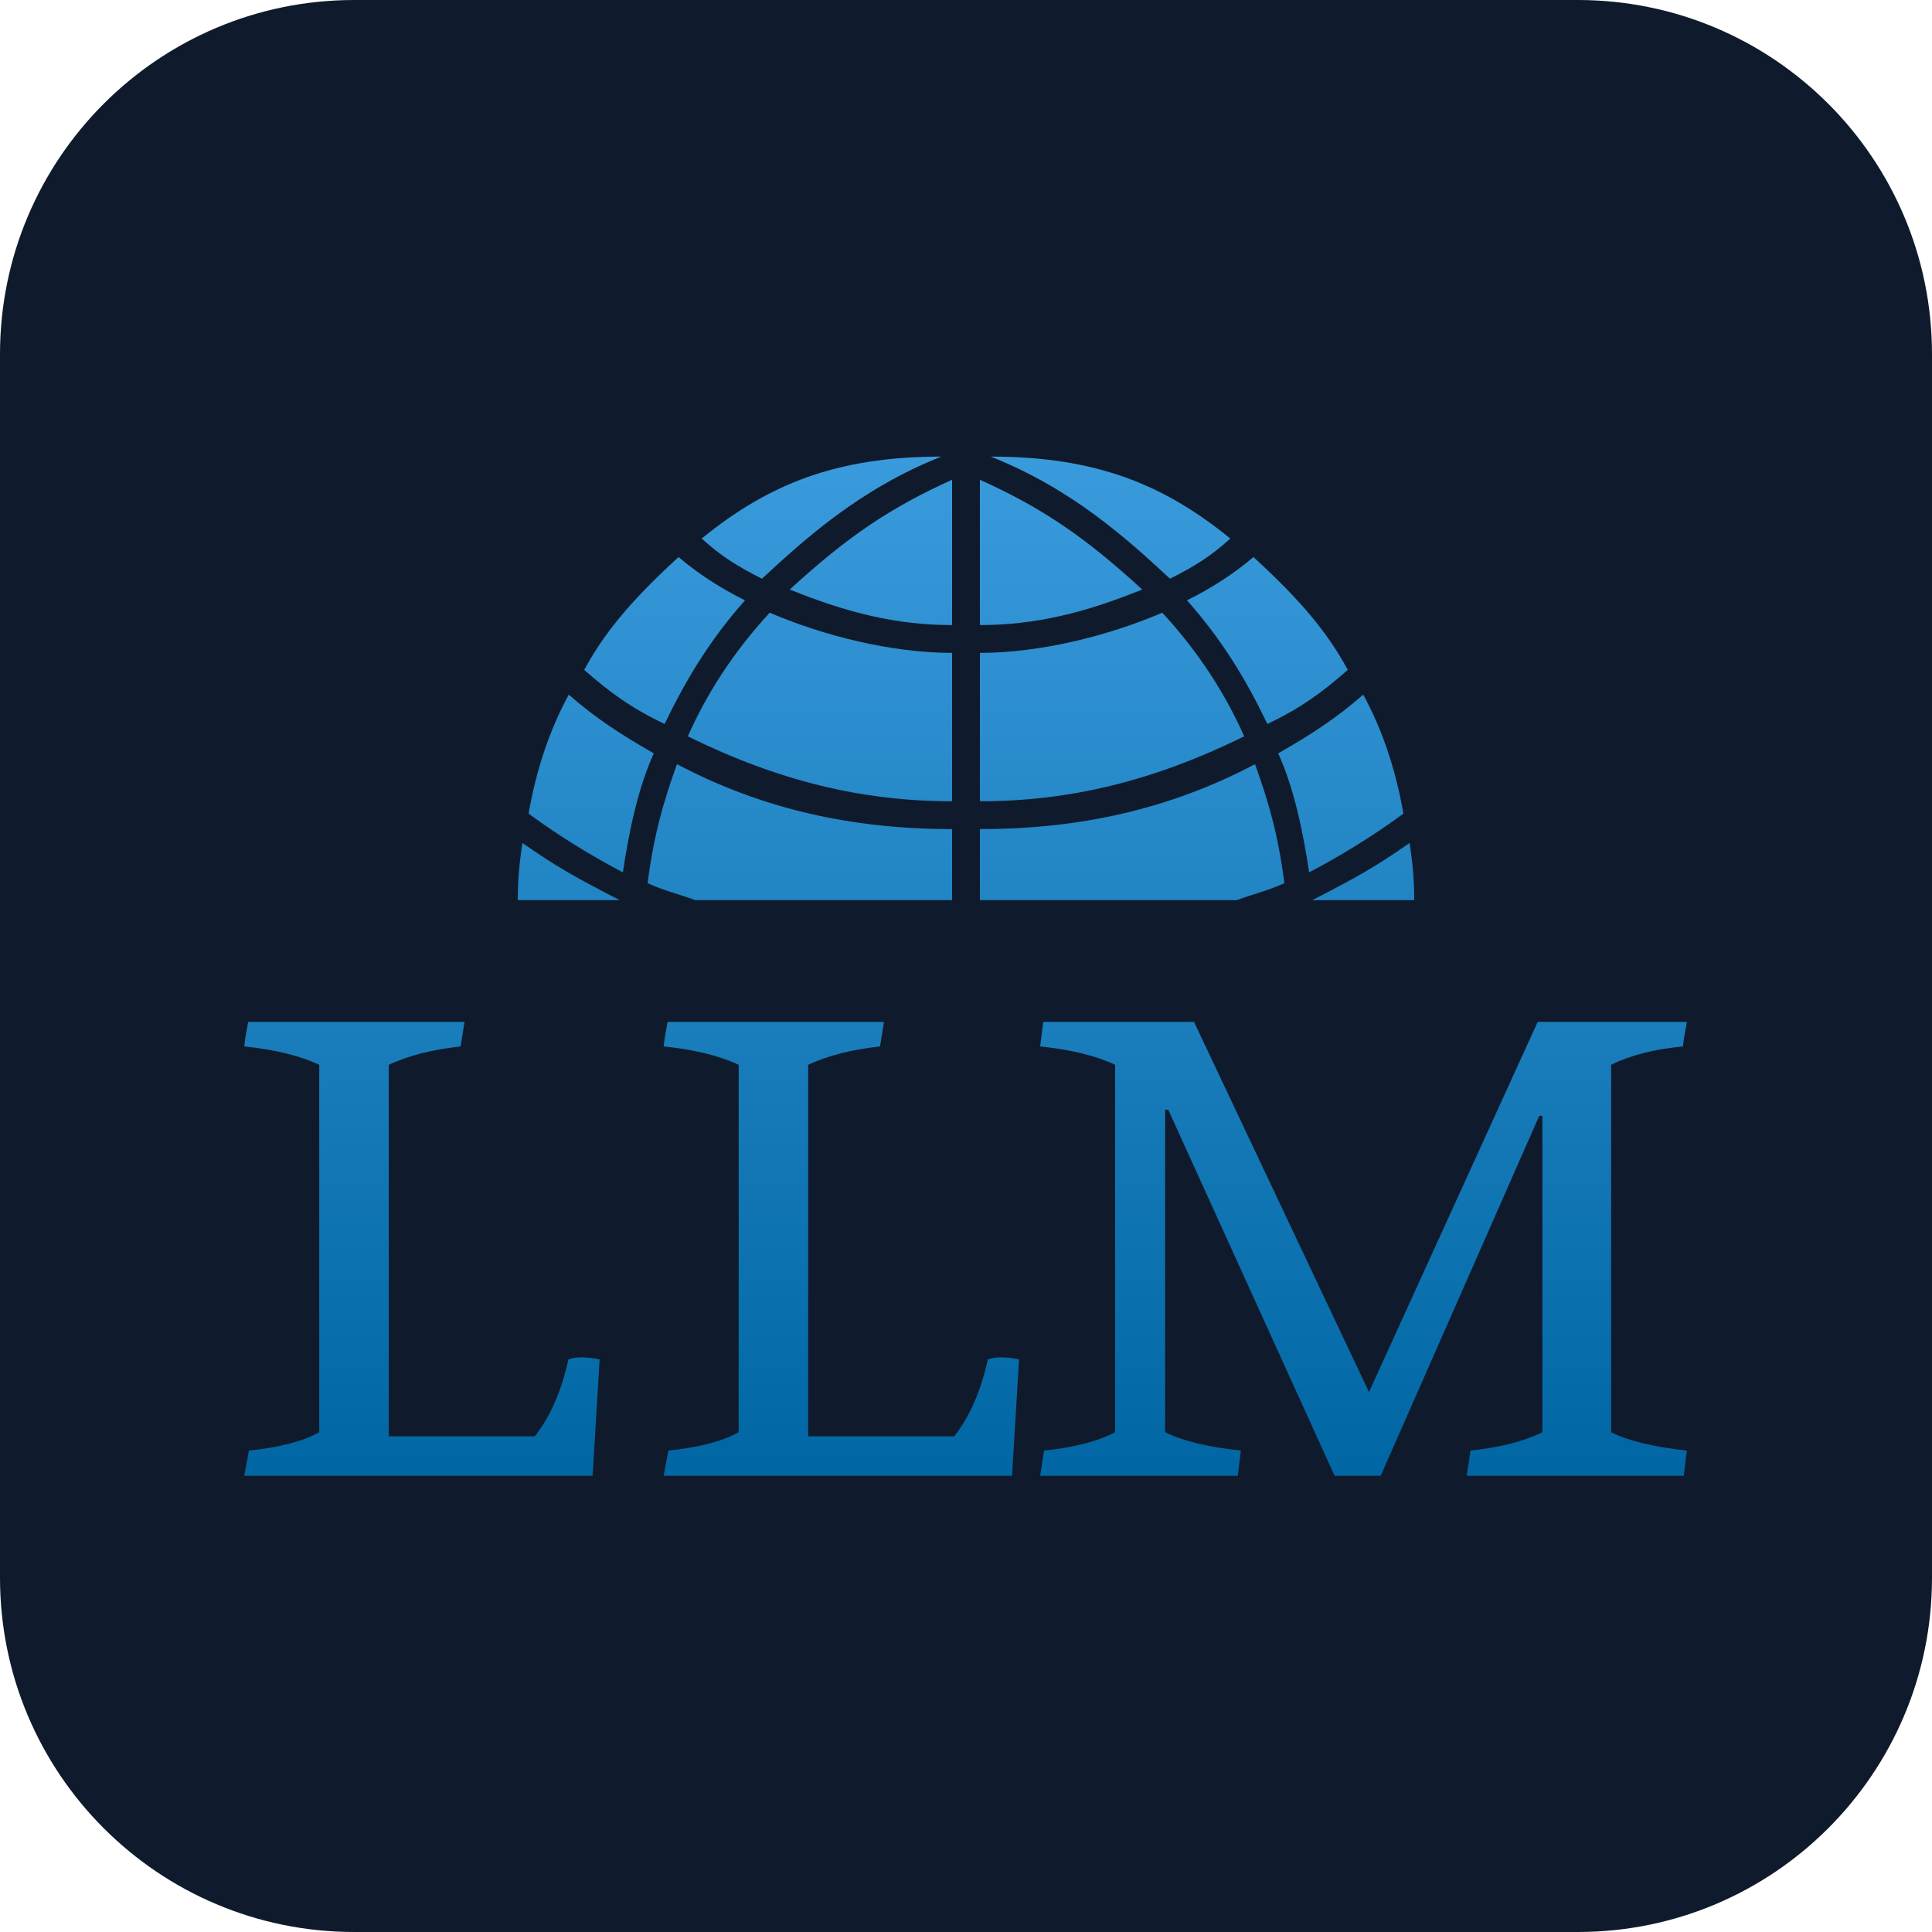
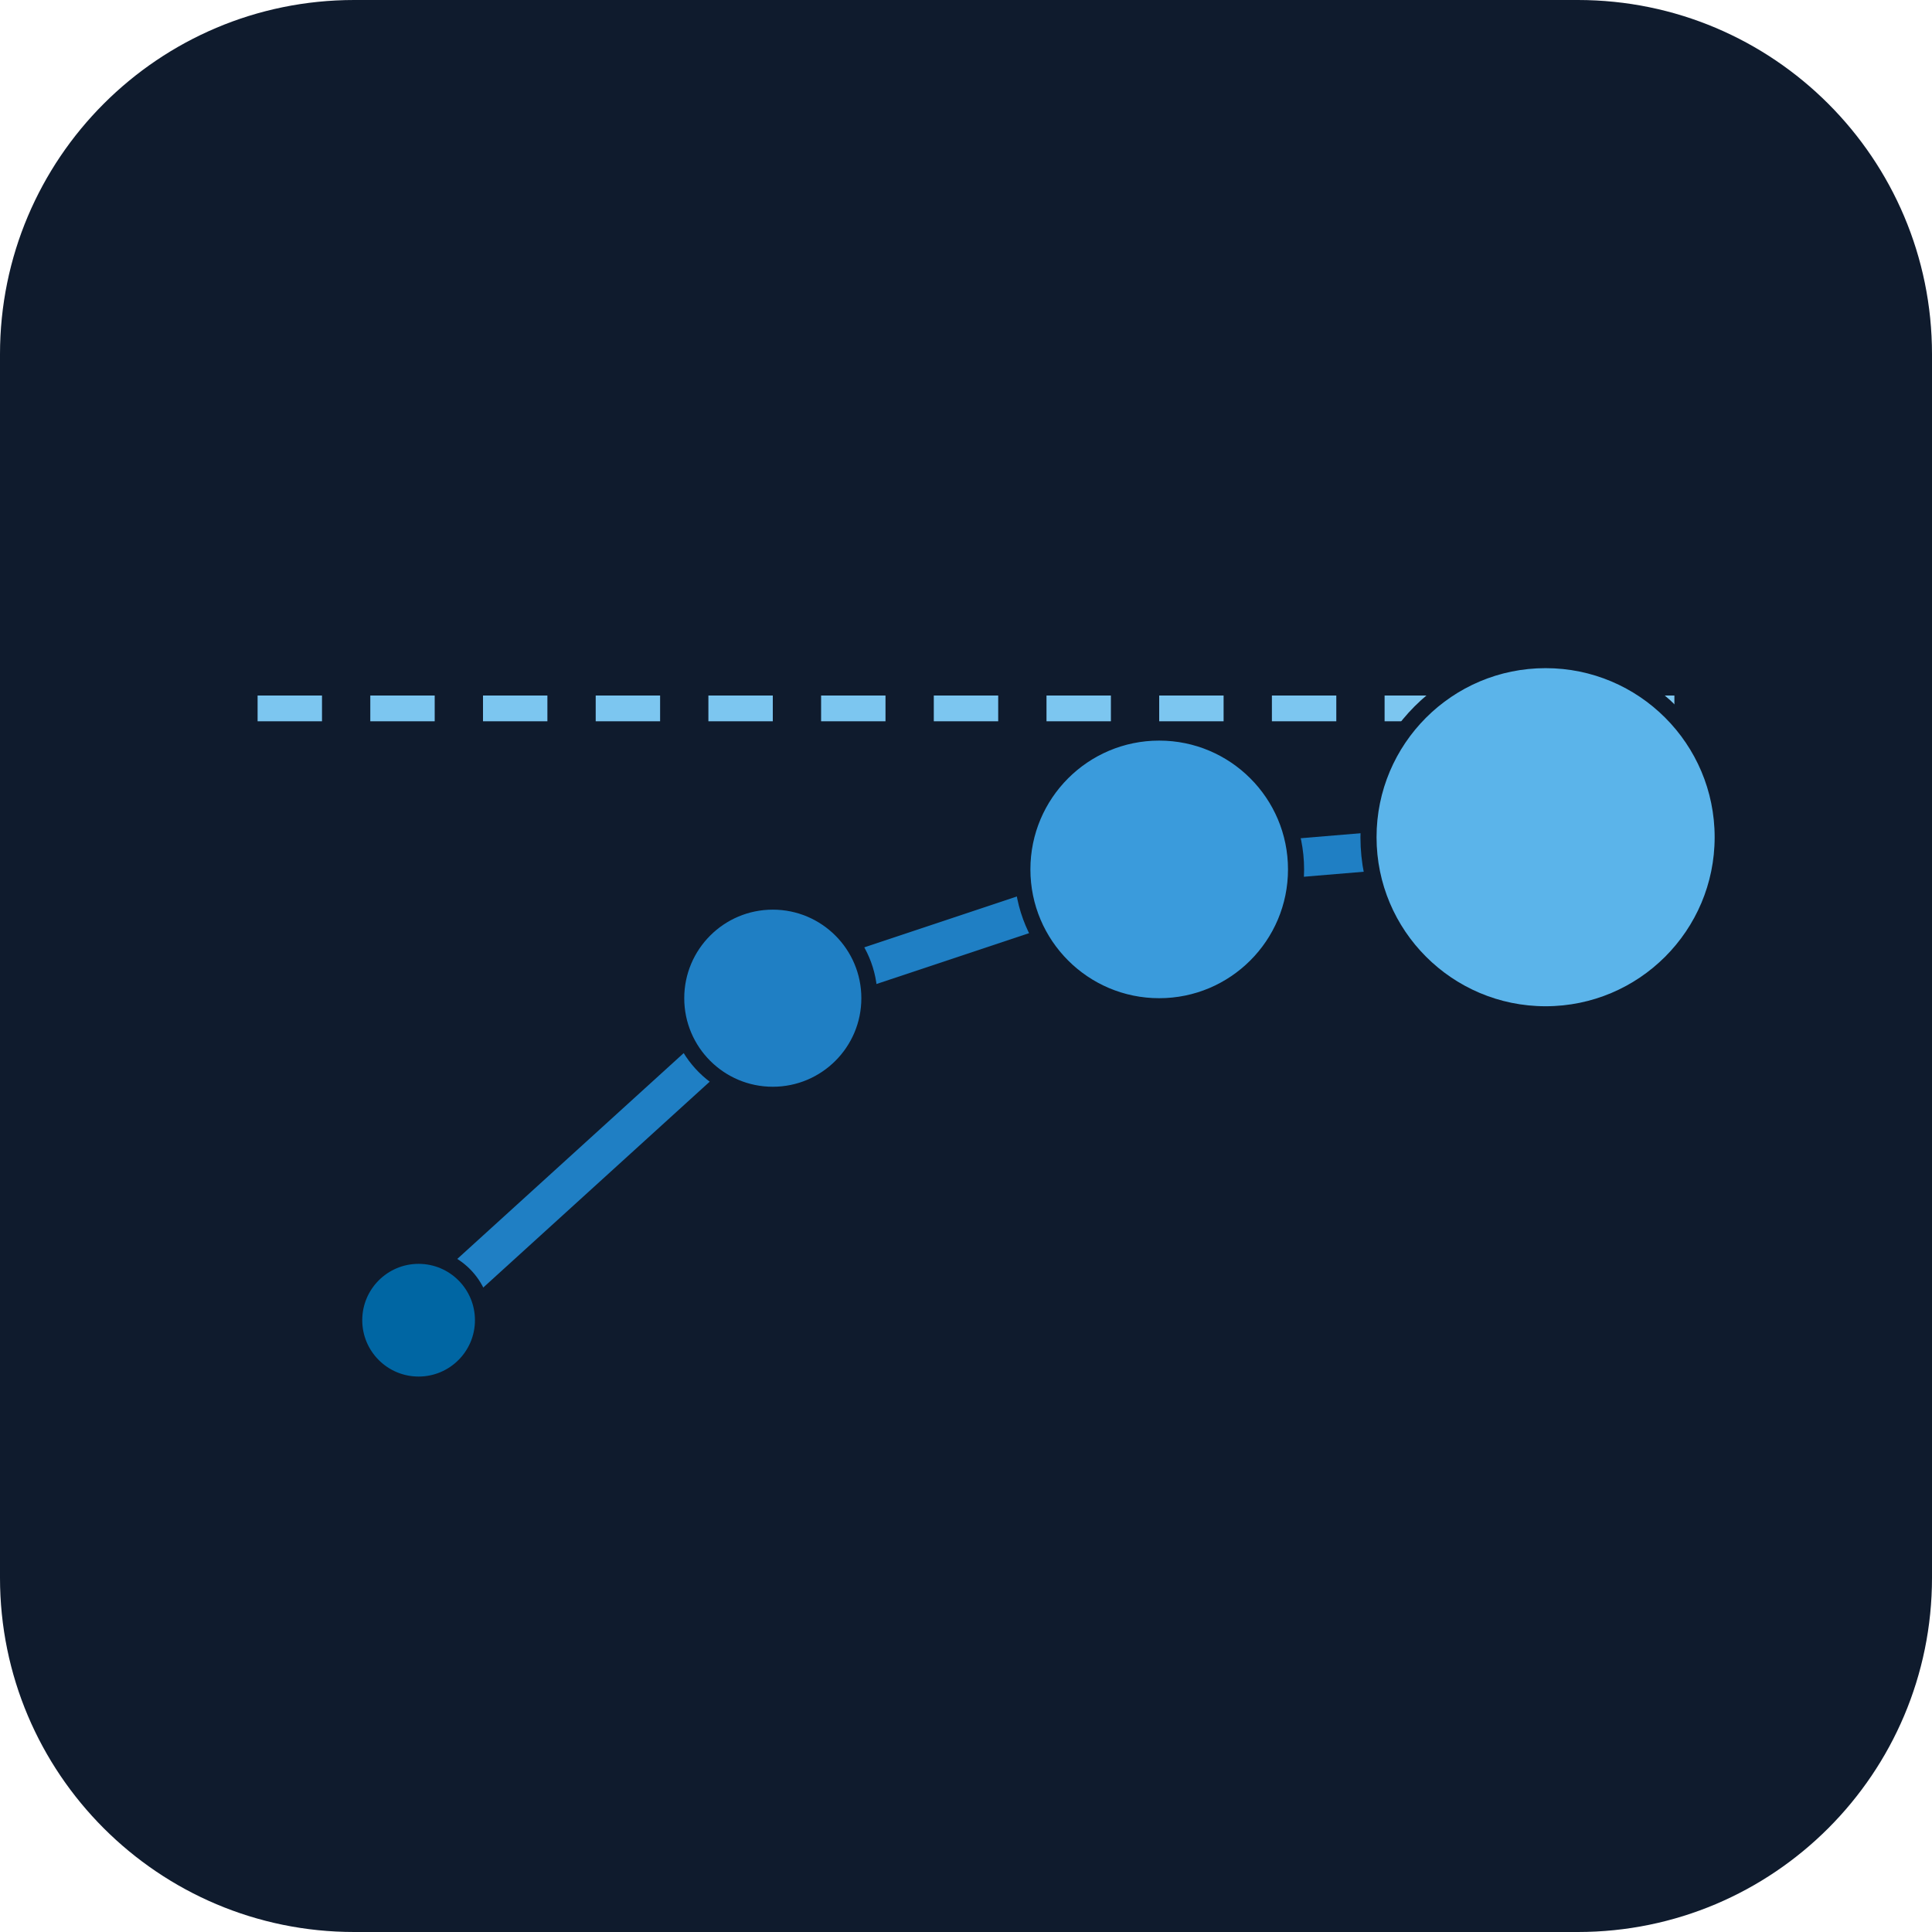
<svg xmlns="http://www.w3.org/2000/svg" viewBox="0 0 120 120" width="120" height="120" role="img">
-   <defs>
-     <linearGradient id="llmGrad" gradientUnits="userSpaceOnUse" x1="0" y1="35" x2="0" y2="700">
-       <stop offset="0" stop-color="#3a9bdc" />
-       <stop offset="1" stop-color="#0066a3" />
-     </linearGradient>
-   </defs>
  <rect width="120" height="120" rx="22" fill="#0f1b2d" />
-   <g transform="translate(12,25) scale(0.096)" fill="url(#llmGrad)">
-     <path d=" M329 88C372 53 416 35 484 35C431 56 395 89 368 114C352 106 341 99 329 88Z M671 88C628 53 584 35 516 35C569 56 605 89 632 114C648 106 659 99 671 88Z M491 144C455 144 423 136 386 121C423 87 451 68 491 50Z M509 144C545 144 577 136 614 121C577 87 549 68 509 50Z M357 128C341 120 327 111 314 100C289 123 268 145 253 173C270 188 284 198 305 208C319 179 334 154 357 128Z M643 128C659 120 673 111 686 100C711 123 732 145 747 173C730 188 716 198 695 208C681 179 666 154 643 128Z M491 162C452 162 408 151 373 136C349 162 332 189 320 216C379 245 433 258 491 258Z M509 162C548 162 592 151 627 136C651 162 668 189 680 216C621 245 567 258 509 258Z M243 189C260 204 277 215 298 227C288 249 282 277 278 304C257 293 236 280 217 266C222 237 231 211 243 189Z M757 189C740 204 723 215 702 227C712 249 718 277 722 304C743 293 764 280 783 266C778 237 769 211 757 189Z M491 322L325 322C314 318 305 316 294 311C298 280 304 259 313 234C368 263 426 276 491 276Z M509 322L675 322C686 318 695 316 706 311C702 280 696 259 687 234C632 263 574 276 509 276Z M210 322C210 309 211 298 213 285C236 301 247 307 276 322Z M790 322C790 309 789 298 787 285C764 301 753 307 724 322Z " />
-     <path d="m 126.518,668.869 h 94.499 q 15.16,-19.37 21.73,-49.747 3.537,-1.321 8.591,-1.321 5.559,0 11.623,1.321 l -4.548,75.281 H 33.029 l 3.032,-16.289 q 29.815,-3.082 45.481,-11.886 V 428.499 Q 62.844,419.694 33.029,416.612 33.534,411.329 35.556,400.764 H 175.536 l -2.527,15.849 q -27.794,3.082 -46.492,11.886 z m 271.37,0 h 94.499 q 15.16,-19.37 21.73,-49.747 3.537,-1.321 8.591,-1.321 5.559,0 11.623,1.321 l -4.548,75.281 H 304.399 l 3.032,-16.289 q 29.815,-3.082 45.481,-11.886 V 428.499 q -18.698,-8.805 -48.513,-11.886 0.505,-5.283 2.527,-15.849 h 139.98 l -2.527,15.849 q -27.794,3.082 -46.492,11.886 z M 872.911,461.517 h -2.021 L 768.305,694.402 H 738.49 L 630.851,457.554 h -2.021 v 208.673 q 16.676,8.365 49.018,11.886 l -2.021,16.289 h -127.852 l 2.527,-16.289 q 29.31,-3.082 45.986,-11.886 V 428.499 q -18.698,-8.805 -48.513,-11.886 l 2.021,-15.849 h 97.531 L 760.725,640.253 869.879,400.764 h 96.521 q -2.021,10.566 -2.527,15.849 -27.794,2.641 -46.492,11.886 v 237.728 q 16.676,8.365 49.018,11.886 l -2.021,16.289 H 823.893 q 2.021,-11.886 2.527,-16.289 28.805,-3.082 46.492,-11.886 z" />
-   </g>
+   <line x1="16" y1="44" x2="106" y2="44" stroke="#7cc6f0" stroke-width="1.6" stroke-dasharray="4 3" />
+   <polyline points="26,82 48,62 72,54 96,52" fill="none" stroke="#1f7fc4" stroke-width="2.4" stroke-linejoin="round" />
+   <circle cx="26" cy="82" r="4" fill="#0066a3" stroke="#0f1b2d" stroke-width="1" />
+   <circle cx="48" cy="62" r="6" fill="#1f7fc4" stroke="#0f1b2d" stroke-width="1" />
+   <circle cx="72" cy="54" r="8.5" fill="#3a9bdc" stroke="#0f1b2d" stroke-width="1" />
+   <circle cx="96" cy="52" r="11" fill="#5bb4ea" stroke="#0f1b2d" stroke-width="1" />
</svg>
